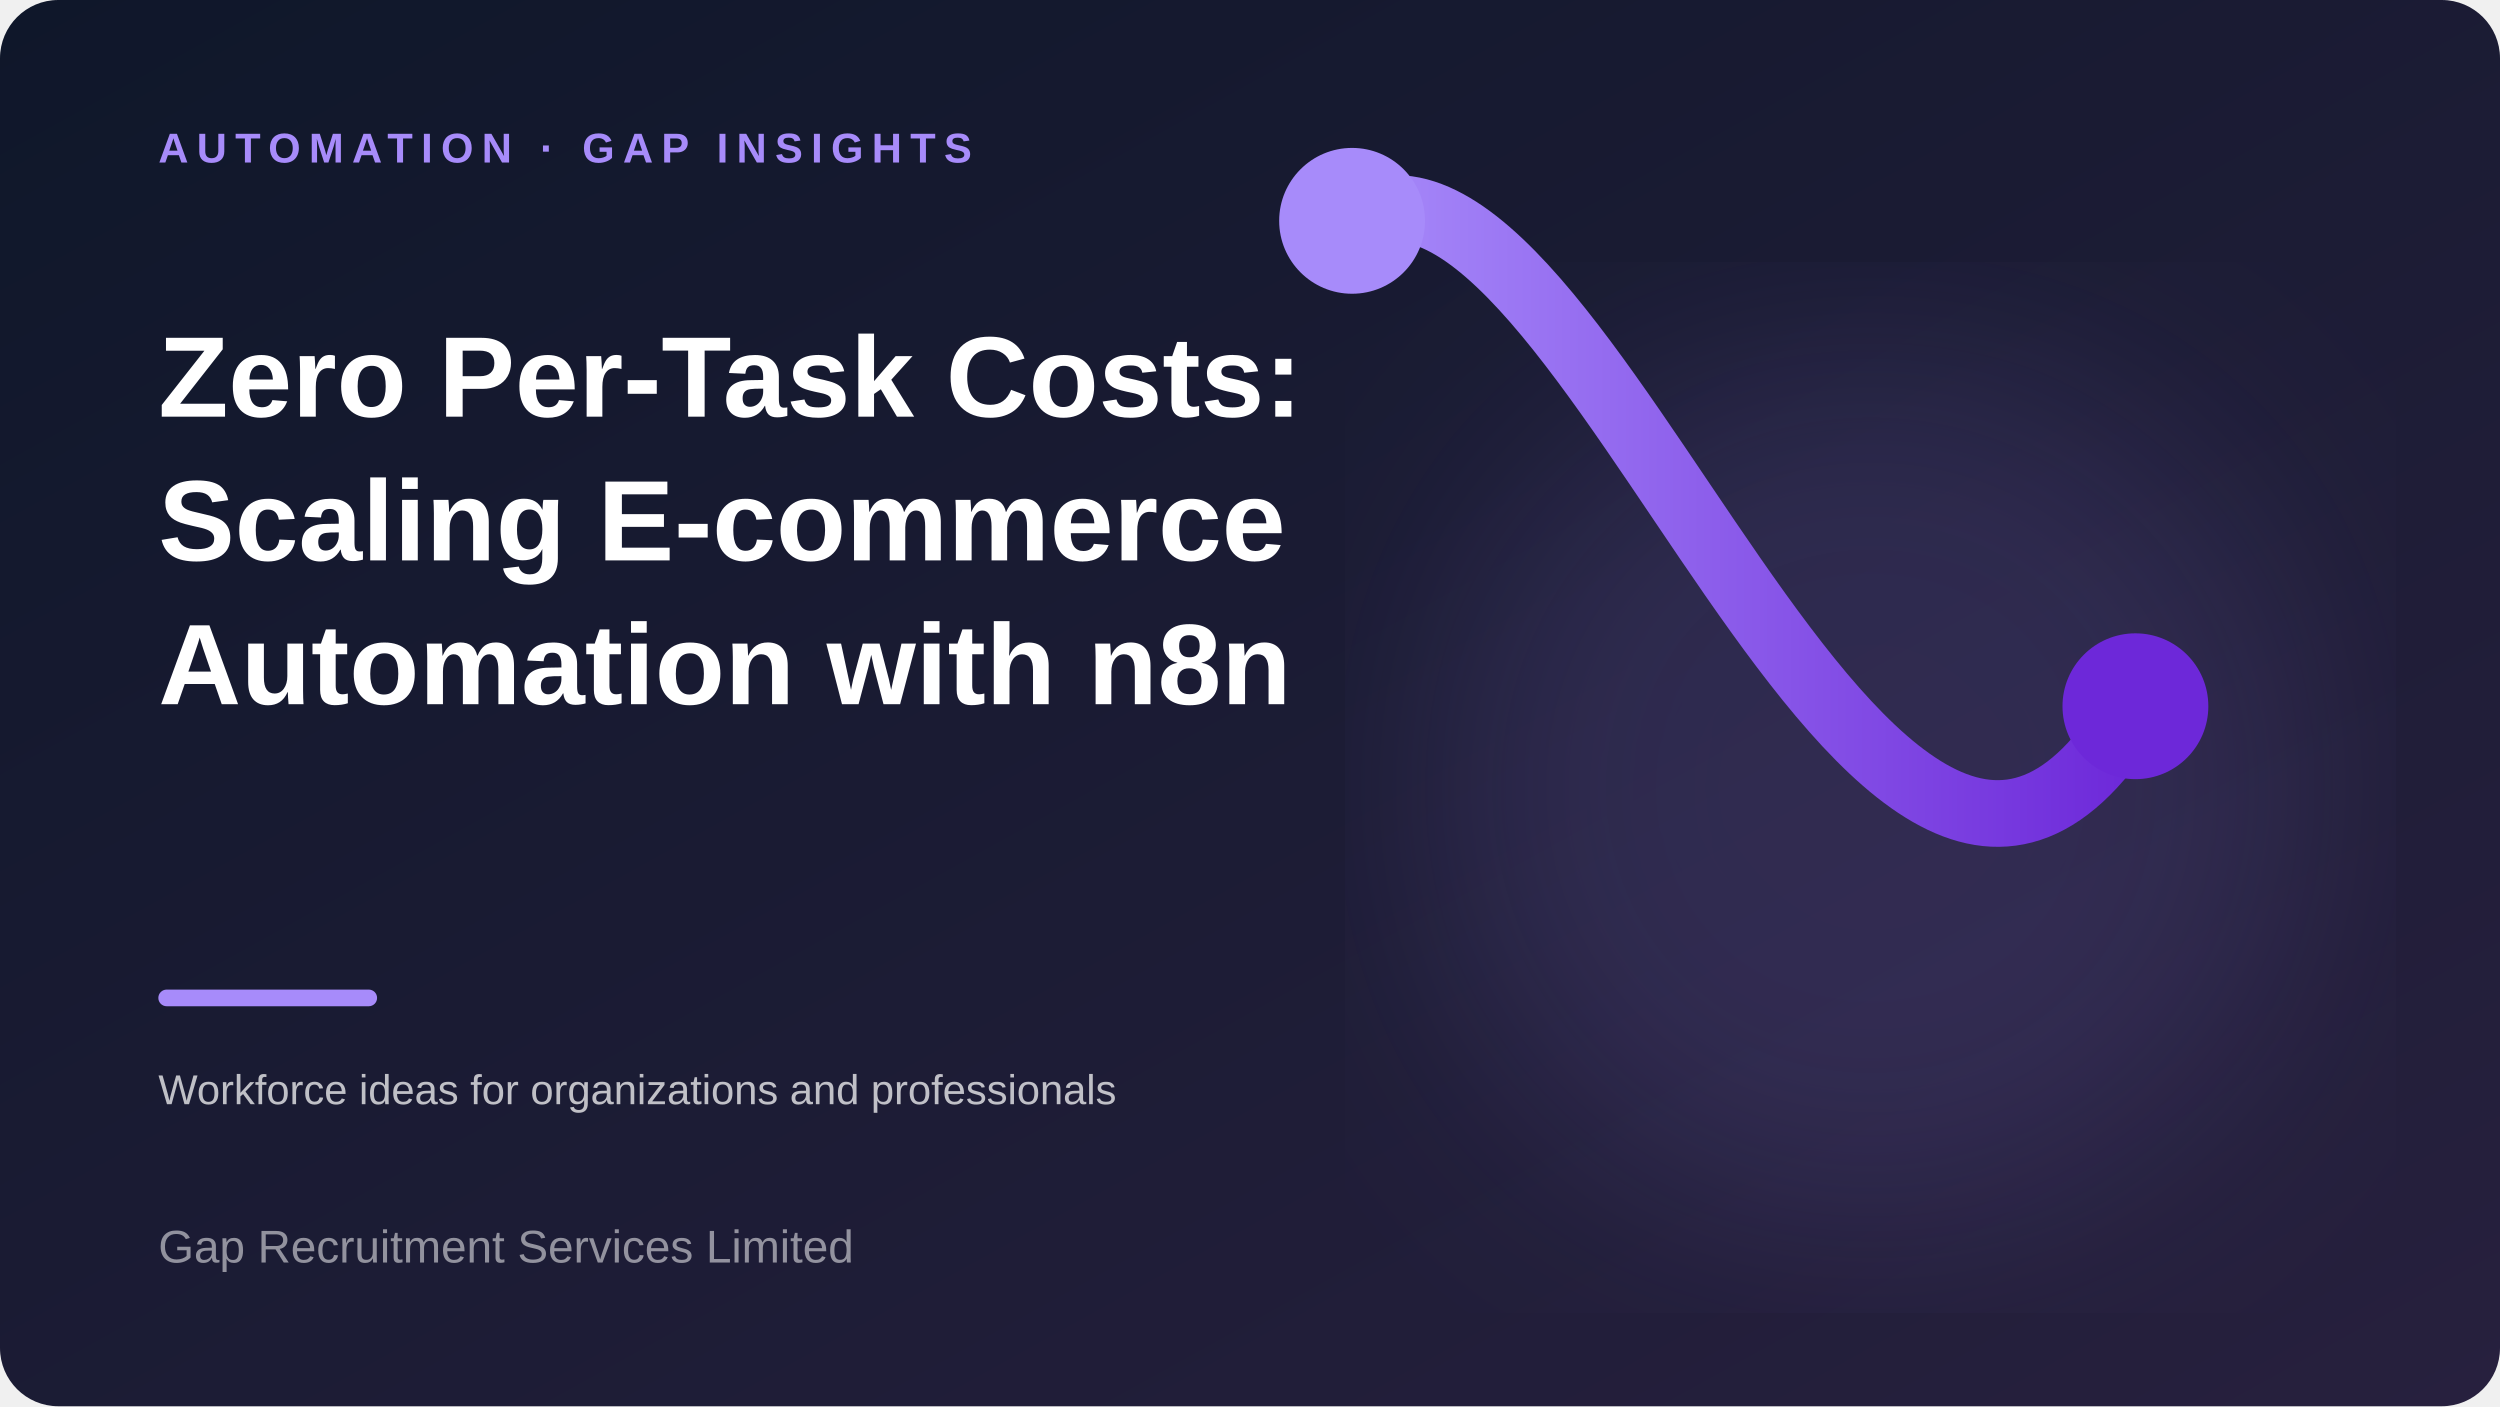
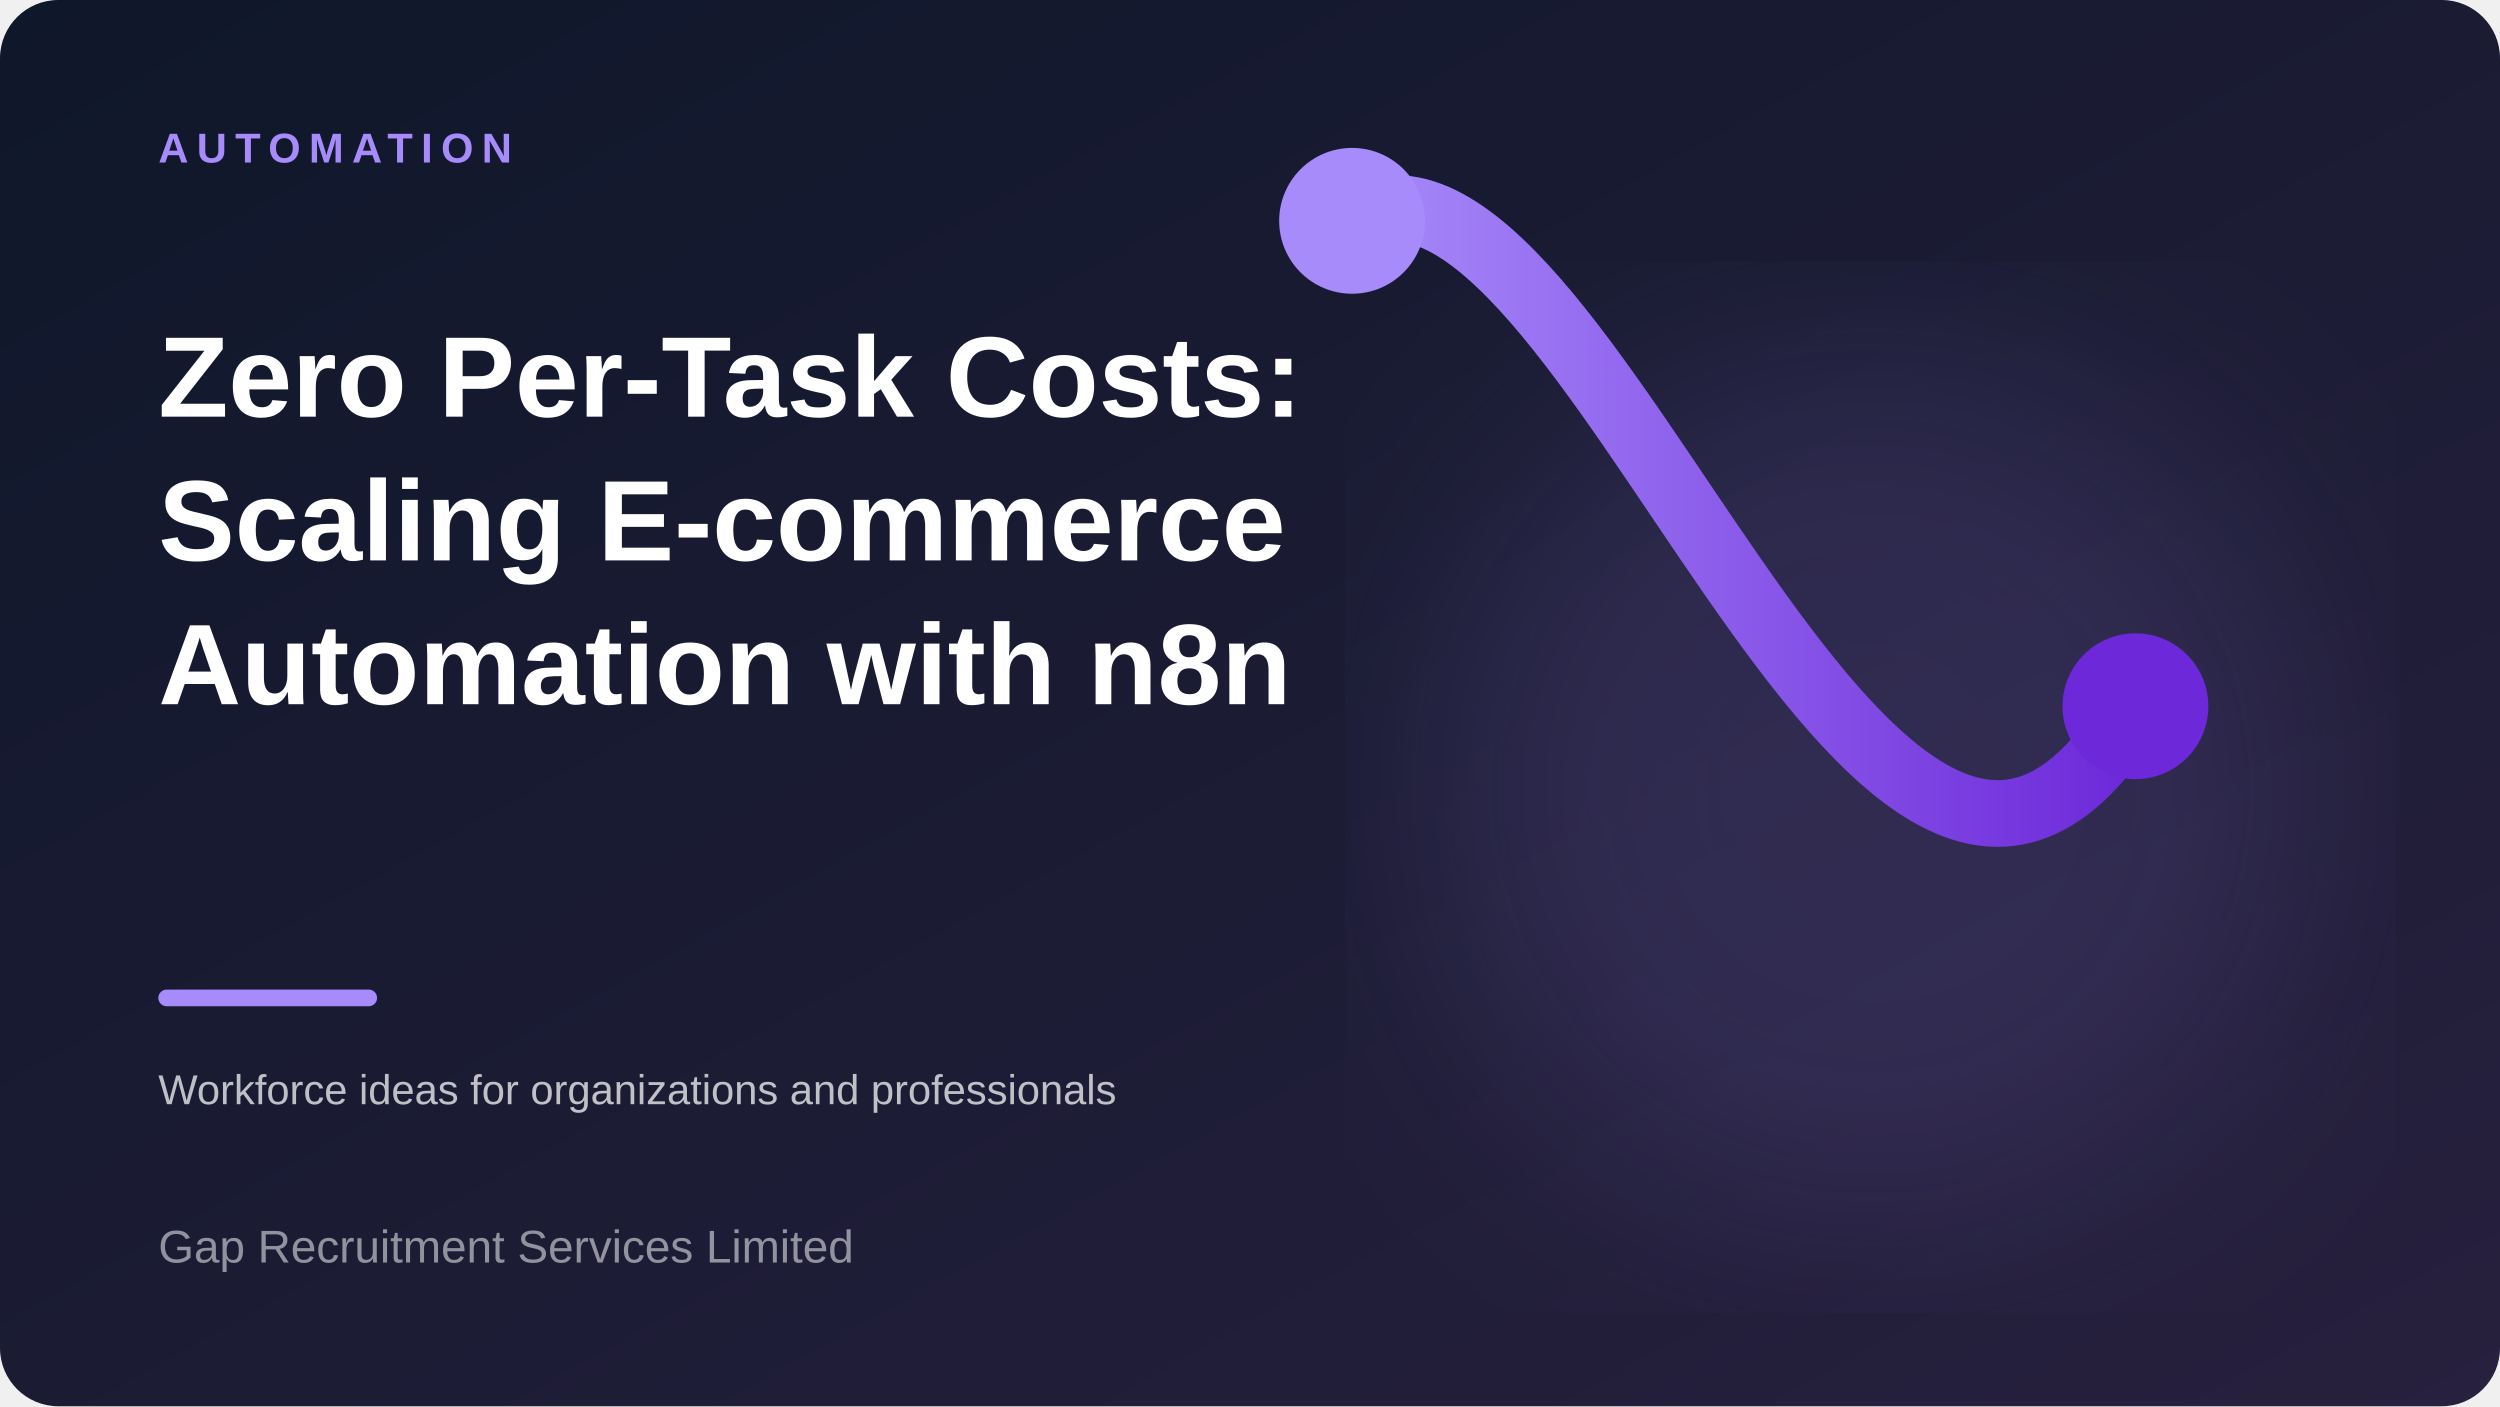
<svg xmlns="http://www.w3.org/2000/svg" width="1200" height="675" viewBox="0 0 1200 675" role="img" aria-labelledby="title desc">
  <defs>
    <linearGradient id="bg" x1="0" y1="0" x2="1" y2="1">
      <stop stop-color="#0F172A" />
      <stop offset="1" stop-color="#27203E" />
    </linearGradient>
    <linearGradient id="accent">
      <stop stop-color="#A78BFA" />
      <stop offset="1" stop-color="#6D28D9" />
    </linearGradient>
    <filter id="blur">
      <feGaussianBlur stdDeviation="55" />
    </filter>
  </defs>
  <rect width="1200" height="675" rx="28" fill="url(#bg)" />
  <circle cx="898" cy="378" r="210" fill="#A78BFA" opacity=".13" filter="url(#blur)" />
  <path d="M649 106 C760 40 900 550 1025 339" fill="none" stroke="url(#accent)" stroke-width="32" stroke-linecap="round" />
  <circle cx="649" cy="106" r="35" fill="#A78BFA" />
  <circle cx="1025" cy="339" r="35" fill="#6D28D9" />
-   <text x="76" y="78" fill="#A78BFA" font-family="Arial, Helvetica, sans-serif" font-size="20" font-weight="700" letter-spacing="4">AUTOMATION · GAP INSIGHTS</text>
+   <text x="76" y="78" fill="#A78BFA" font-family="Arial, Helvetica, sans-serif" font-size="20" font-weight="700" letter-spacing="4">AUTOMATION</text>
  <text x="76" y="200" fill="white" font-family="Arial, Helvetica, sans-serif" font-size="55" font-weight="800">Zero Per-Task Costs:</text>
  <text x="76" y="269" fill="white" font-family="Arial, Helvetica, sans-serif" font-size="55" font-weight="800">Scaling E-commerce</text>
  <text x="76" y="338" fill="white" font-family="Arial, Helvetica, sans-serif" font-size="55" font-weight="800">Automation with n8n</text>
  <rect x="76" y="475" width="105" height="8" rx="4" fill="#A78BFA" />
  <text x="76" y="530" fill="white" opacity=".72" font-family="Arial, Helvetica, sans-serif" font-size="20">Workforce ideas for organizations and professionals</text>
  <text x="76" y="606" fill="white" opacity=".52" font-family="Arial, Helvetica, sans-serif" font-size="22">Gap Recruitment Services Limited</text>
</svg>
